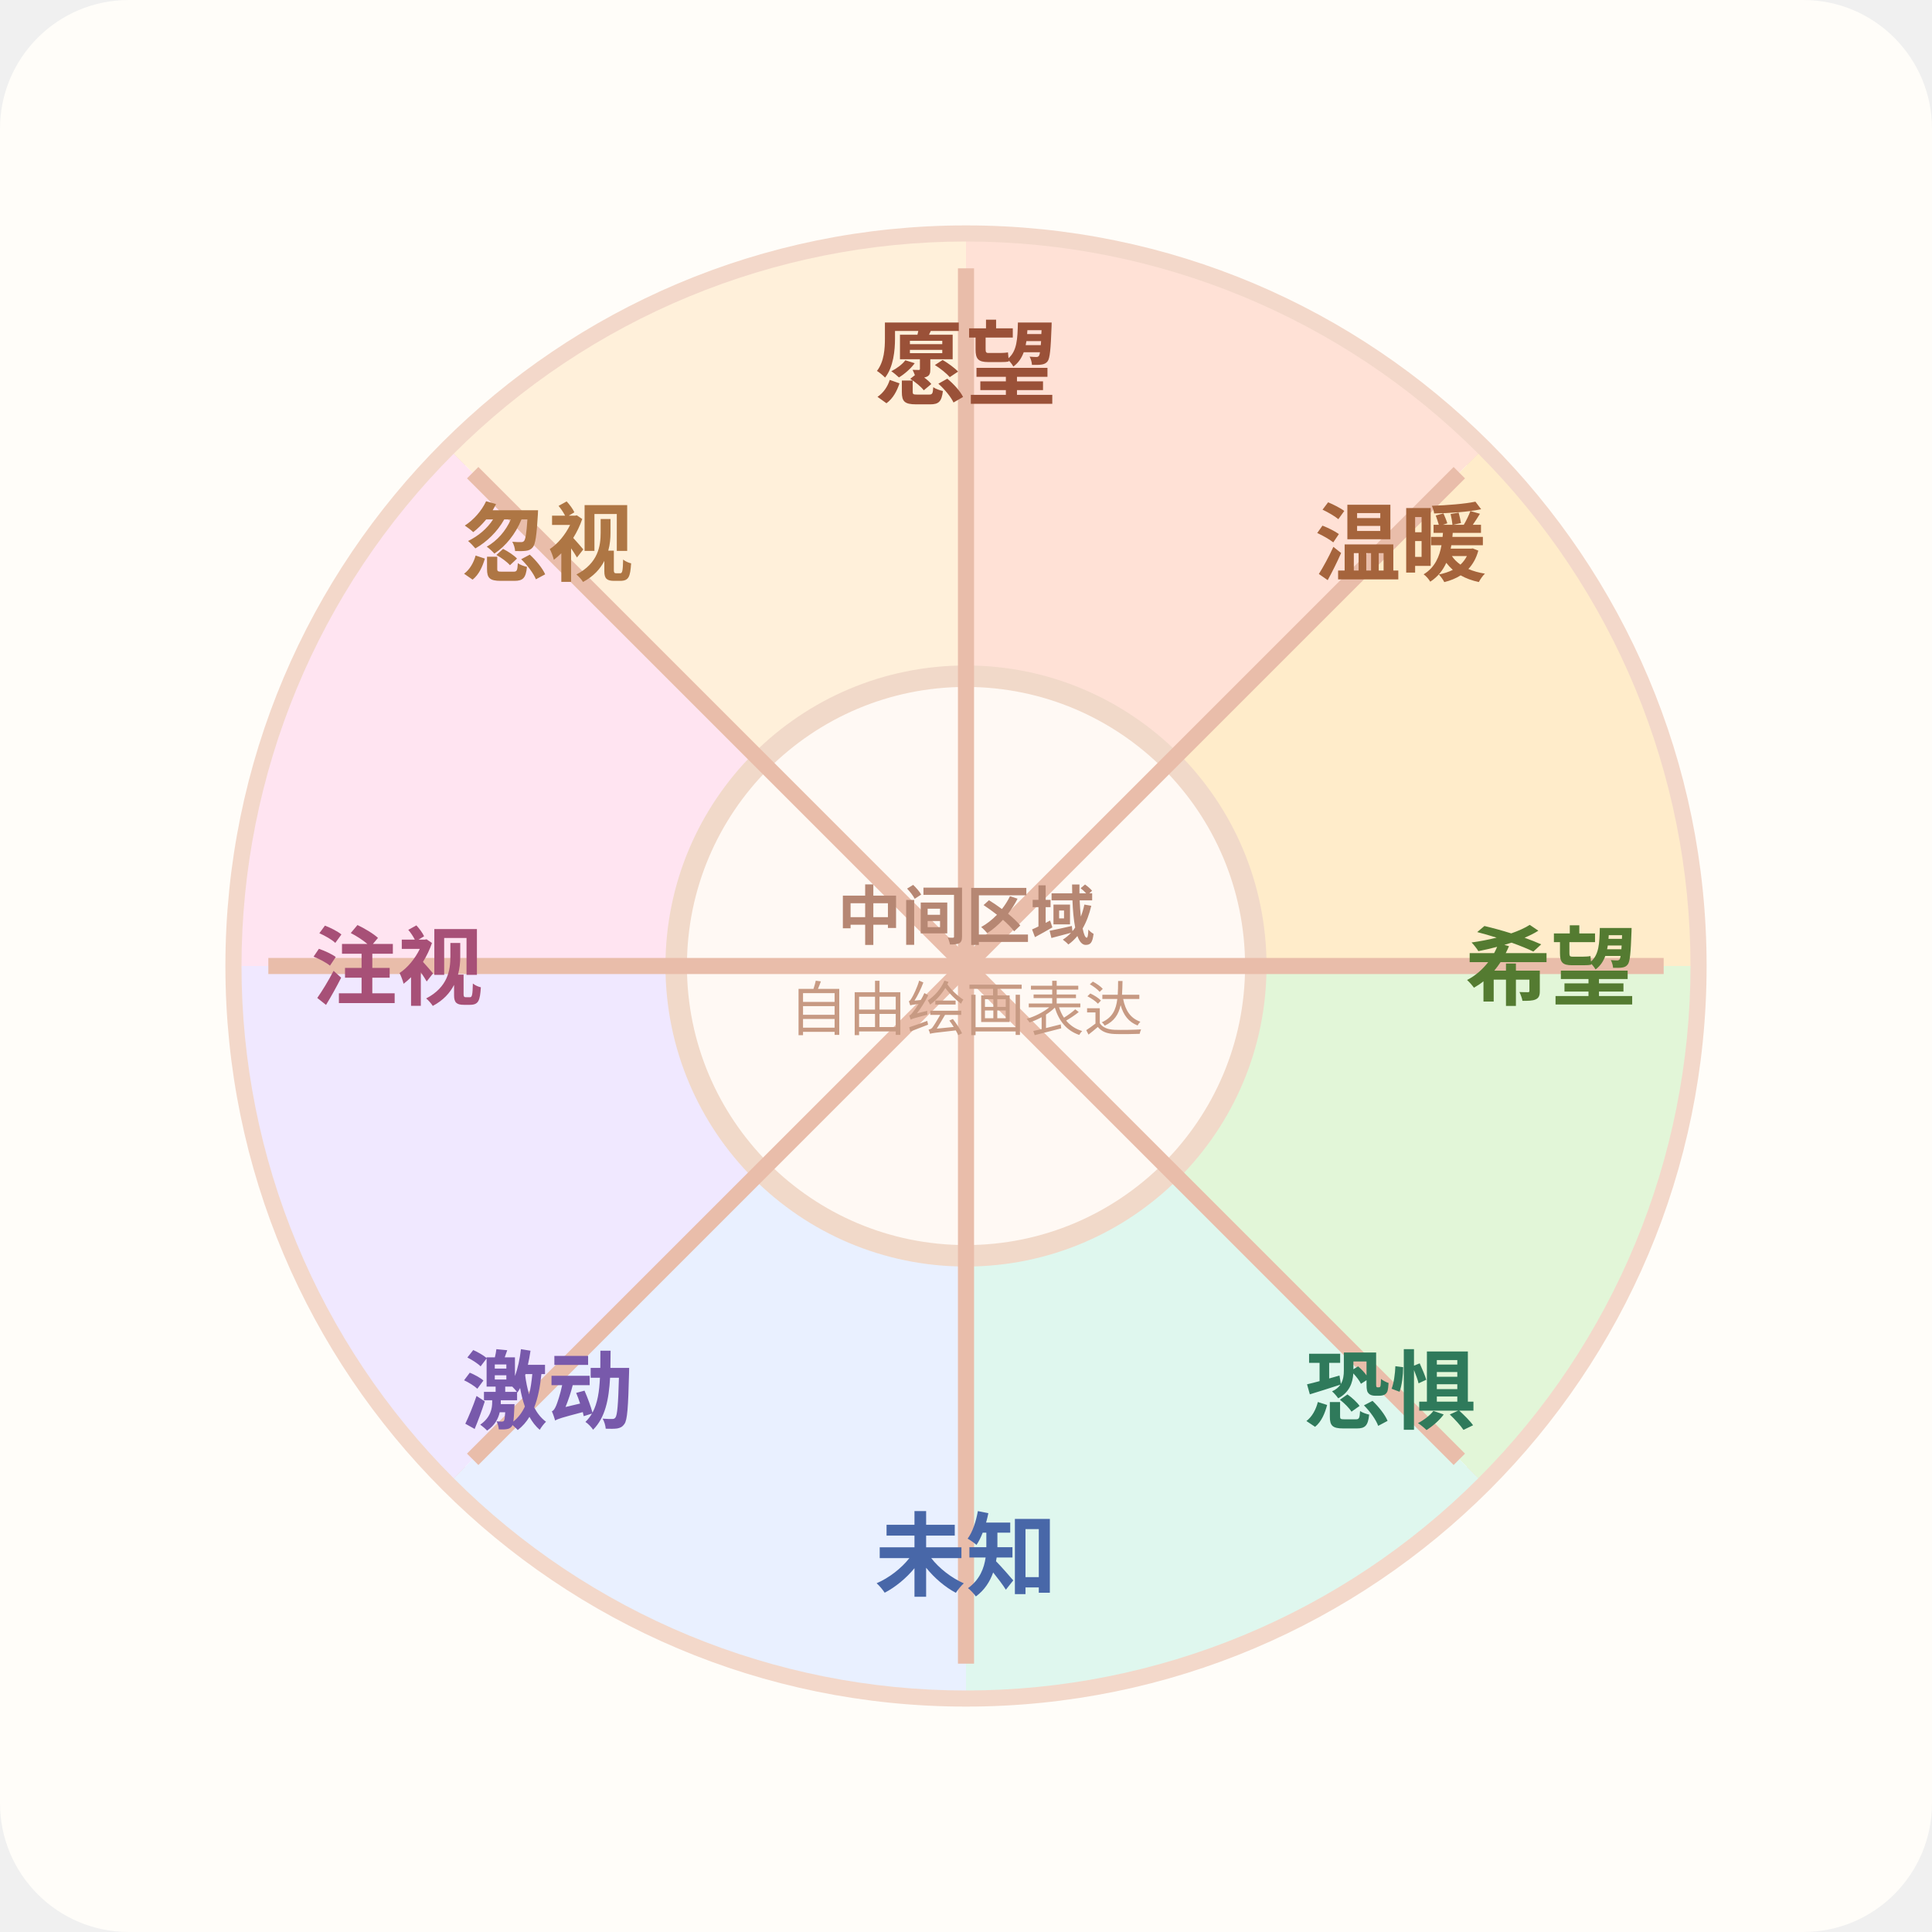
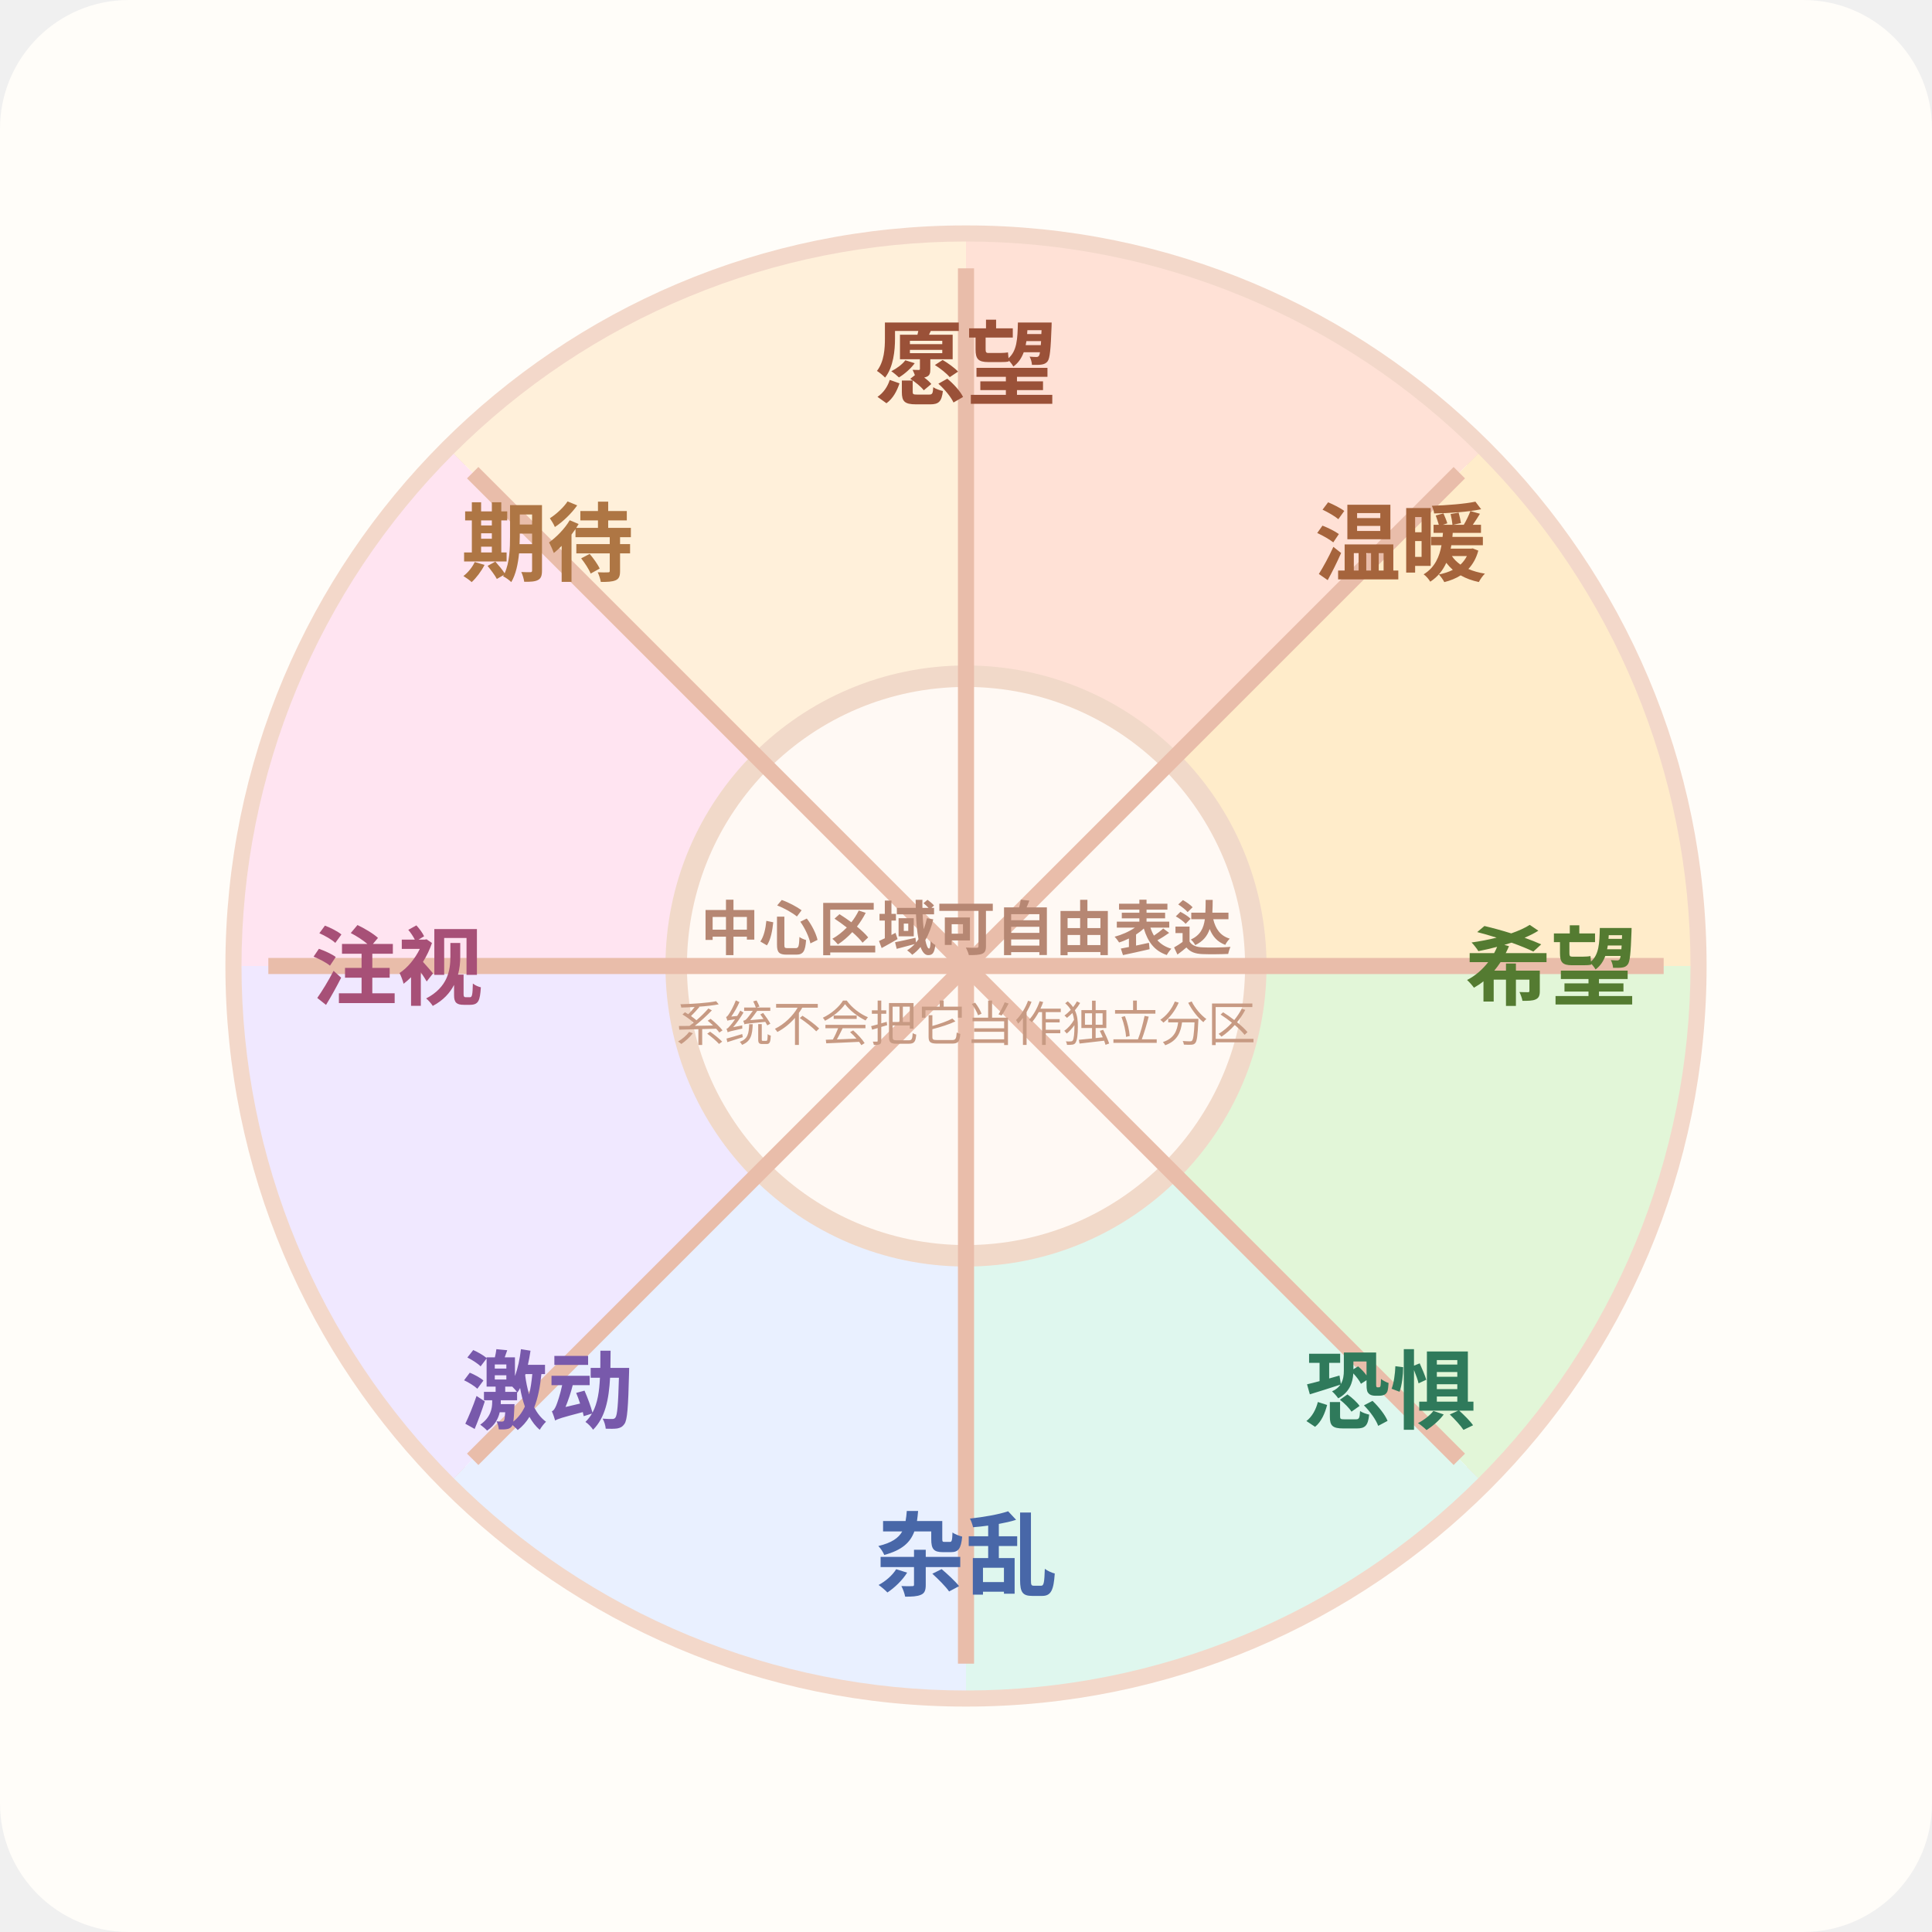
<svg xmlns="http://www.w3.org/2000/svg" width="720" height="720" viewBox="0 0 720 720" fill="none">
  <rect width="720" height="720" rx="48" fill="#FFFDF9" />
  <circle cx="360" cy="360" r="270" fill="#FFFFFF" stroke="#F3D8CA" stroke-width="12" />
  <path d="M360 360 L360 90 A270 270 0 0 1 550.919 169.081 Z" fill="#FFE1D6" />
  <path d="M360 360 L550.919 169.081 A270 270 0 0 1 630 360 Z" fill="#FFECCA" />
  <path d="M360 360 L630 360 A270 270 0 0 1 550.919 550.919 Z" fill="#E2F6D8" />
  <path d="M360 360 L550.919 550.919 A270 270 0 0 1 360 630 Z" fill="#DFF7EE" />
  <path d="M360 360 L360 630 A270 270 0 0 1 169.081 550.919 Z" fill="#E9F0FF" />
  <path d="M360 360 L169.081 550.919 A270 270 0 0 1 90 360 Z" fill="#F0E8FF" />
  <path d="M360 360 L90 360 A270 270 0 0 1 169.081 169.081 Z" fill="#FFE4F1" />
  <path d="M360 360 L169.081 169.081 A270 270 0 0 1 360 90 Z" fill="#FFF0DA" />
  <circle cx="360" cy="360" r="108" fill="#FFF9F4" stroke="#F1D9C9" stroke-width="8" />
  <line x1="360" y1="100" x2="360" y2="620" stroke="#E9BDAA" stroke-width="6" />
  <line x1="100" y1="360" x2="620" y2="360" stroke="#E9BDAA" stroke-width="6" />
  <line x1="176.152" y1="176.152" x2="543.848" y2="543.848" stroke="#E9BDAA" stroke-width="6" />
  <line x1="543.848" y1="176.152" x2="176.152" y2="543.848" stroke="#E9BDAA" stroke-width="6" />
  <text x="360" y="148" text-anchor="middle" fill="#9A5138" font-size="34" font-family="Microsoft YaHei, sans-serif" font-weight="700">愿望</text>
  <text x="522" y="214" text-anchor="middle" fill="#A5643C" font-size="32" font-family="Microsoft YaHei, sans-serif" font-weight="700">温暖</text>
  <text x="578" y="372" text-anchor="middle" fill="#547B31" font-size="32" font-family="Microsoft YaHei, sans-serif" font-weight="700">希望</text>
  <text x="518" y="530" text-anchor="middle" fill="#2F7A5B" font-size="32" font-family="Microsoft YaHei, sans-serif" font-weight="700">恐惧</text>
-   <text x="360" y="592" text-anchor="middle" fill="#4867A8" font-size="34" font-family="Microsoft YaHei, sans-serif" font-weight="700">未知</text>
+   <text x="360" y="592" text-anchor="middle" fill="#4867A8" font-size="34" font-family="Microsoft YaHei, sans-serif" font-weight="700">杂乱</text>
  <text x="204" y="530" text-anchor="middle" fill="#7859AB" font-size="32" font-family="Microsoft YaHei, sans-serif" font-weight="700">激动</text>
  <text x="148" y="372" text-anchor="middle" fill="#A75077" font-size="32" font-family="Microsoft YaHei, sans-serif" font-weight="700">注视</text>
-   <text x="204" y="214" text-anchor="middle" fill="#AE7644" font-size="32" font-family="Microsoft YaHei, sans-serif" font-weight="700">忽视</text>
-   <text x="360" y="350" text-anchor="middle" fill="#B68773" font-size="24" font-family="Microsoft YaHei, sans-serif" font-weight="700">中间区域</text>
-   <text x="360" y="384" text-anchor="middle" fill="#C79A83" font-size="22" font-family="Microsoft YaHei, sans-serif">自由绘画表达</text>
+   <text x="204" y="214" text-anchor="middle" fill="#AE7644" font-size="32" font-family="Microsoft YaHei, sans-serif" font-weight="700">期待</text>
+   <text x="360" y="354" text-anchor="middle" fill="#B68773" font-size="22" font-family="Microsoft YaHei, sans-serif" font-weight="700">中心区域可自由表达</text>
+   <text x="360" y="388" text-anchor="middle" fill="#C79A83" font-size="18" font-family="Microsoft YaHei, sans-serif">系统不会把它当作独立分区</text>
</svg>
